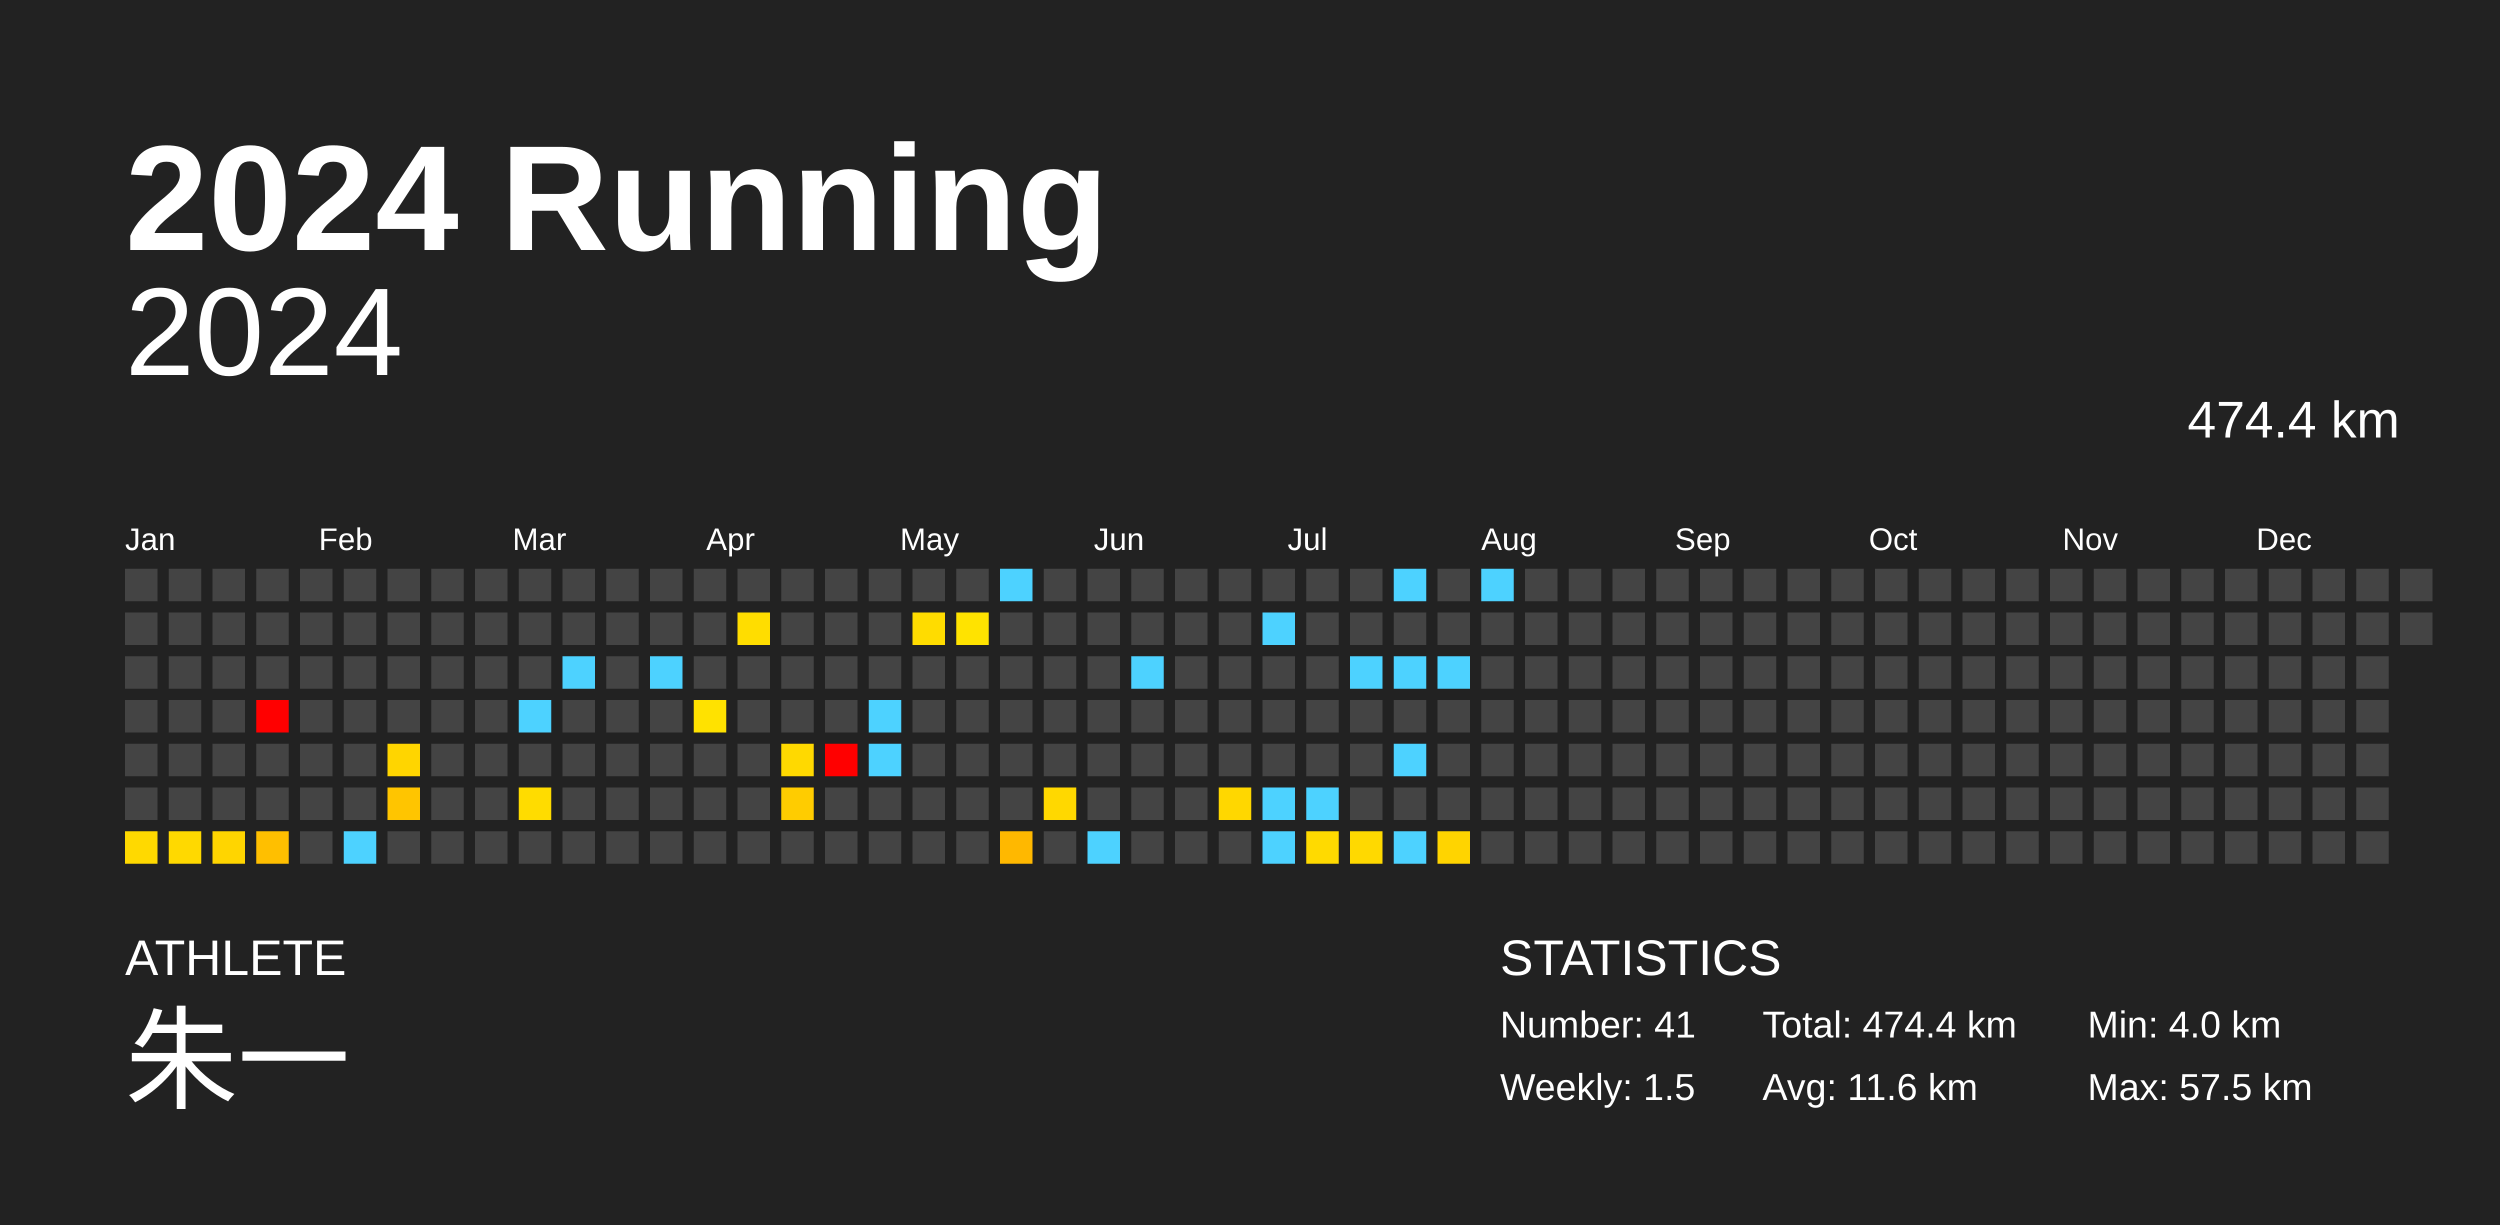
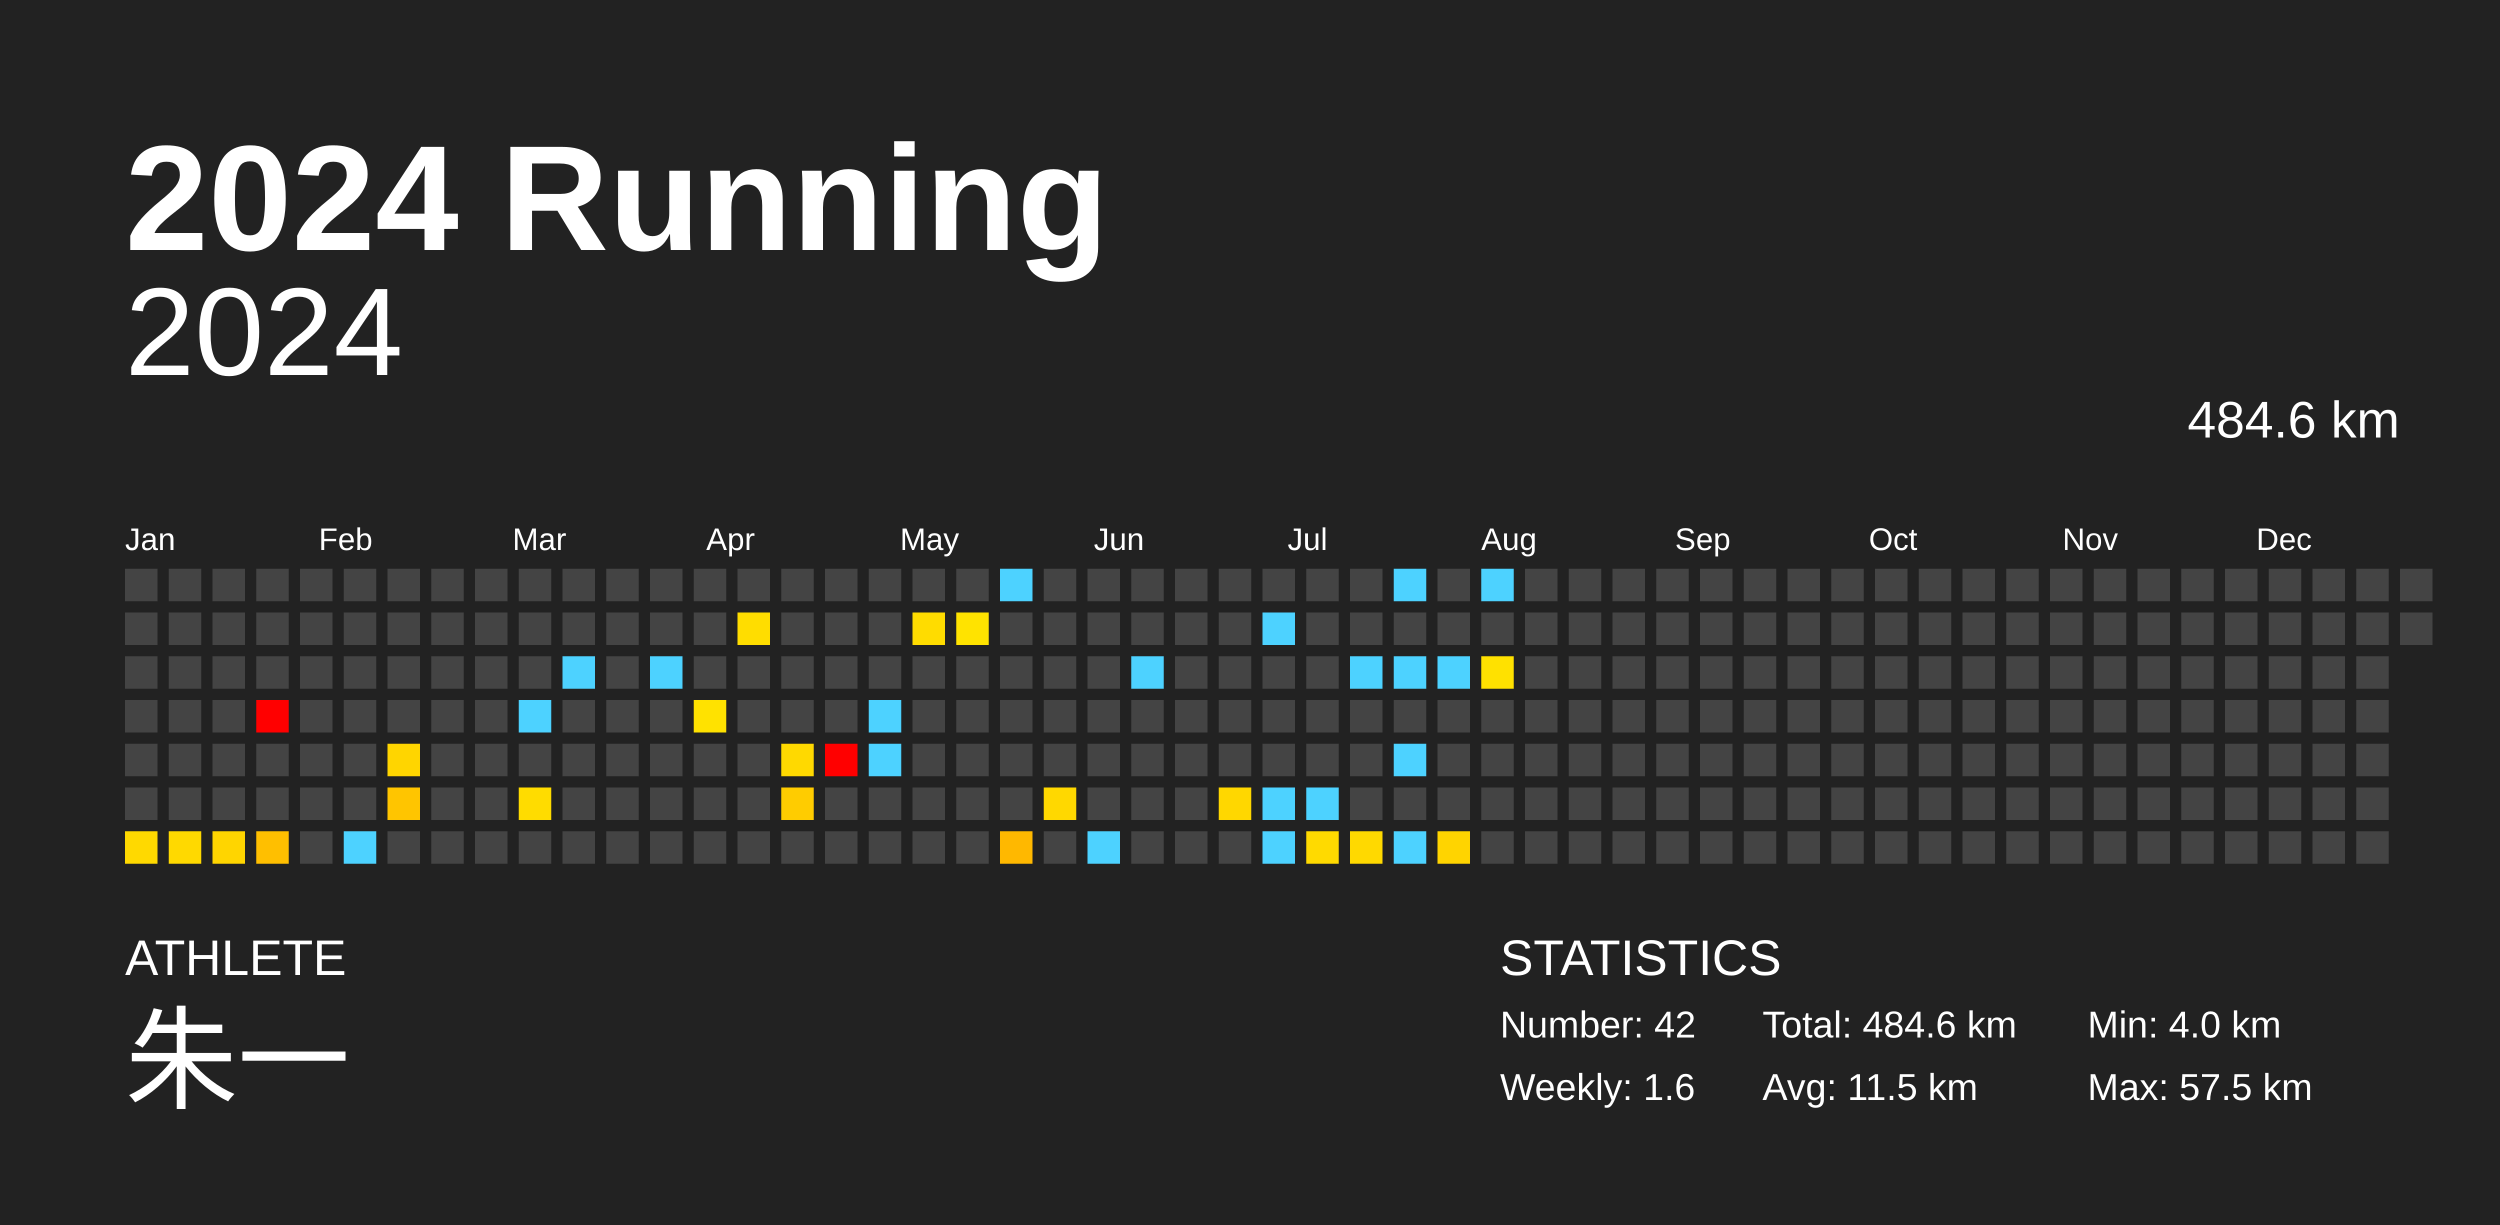
<svg xmlns="http://www.w3.org/2000/svg" baseProfile="full" height="98mm" version="1.1" viewBox="0,0,200,98" width="200mm">
  <defs />
  <rect fill="#222222" height="98" width="200" x="0" y="0" />
  <text fill="#FFFFFF" style="font-size:12px; font-family:Arial; font-weight:bold;" x="10" y="20">2024 Running</text>
  <text fill="#FFFFFF" style="font-size:4px; font-family:Arial" x="10" y="78">ATHLETE</text>
  <text fill="#FFFFFF" style="font-size:9px; font-family:Arial" x="10" y="88">朱一</text>
  <text fill="#FFFFFF" style="font-size:4px; font-family:Arial" x="120" y="78">STATISTICS</text>
-   <text fill="#FFFFFF" style="font-size:3px; font-family:Arial" x="120" y="83">Number: 41</text>
-   <text fill="#FFFFFF" style="font-size:3px; font-family:Arial" x="120" y="88">Weekly: 1.5</text>
-   <text fill="#FFFFFF" style="font-size:3px; font-family:Arial" x="141" y="83">Total: 474.4 km</text>
-   <text fill="#FFFFFF" style="font-size:3px; font-family:Arial" x="141" y="88">Avg: 11.6 km</text>
+   <text fill="#FFFFFF" style="font-size:3px; font-family:Arial" x="120" y="83">Number: 42</text>
+   <text fill="#FFFFFF" style="font-size:3px; font-family:Arial" x="120" y="88">Weekly: 1.6</text>
+   <text fill="#FFFFFF" style="font-size:3px; font-family:Arial" x="141" y="83">Total: 484.6 km</text>
+   <text fill="#FFFFFF" style="font-size:3px; font-family:Arial" x="141" y="88">Avg: 11.5 km</text>
  <text fill="#FFFFFF" style="font-size:3px; font-family:Arial" x="167" y="83">Min: 4.0 km</text>
  <text fill="#FFFFFF" style="font-size:3px; font-family:Arial" x="167" y="88">Max: 57.5 km</text>
  <text alignment-baseline="hanging" fill="#FFFFFF" style="font-size:10.0px; font-family:Arial;" x="10" y="30">2024</text>
-   <text alignment-baseline="hanging" fill="#FFFFFF" style="font-size:4.125px; font-family:Arial;" x="175" y="35">474.4 km</text>
+   <text alignment-baseline="hanging" fill="#FFFFFF" style="font-size:4.125px; font-family:Arial;" x="175" y="35">484.6 km</text>
  <text fill="#FFFFFF" style="font-size:2.5px; font-family:Arial" x="10.0" y="44">Jan</text>
  <text fill="#FFFFFF" style="font-size:2.5px; font-family:Arial" x="25.5" y="44">Feb</text>
  <text fill="#FFFFFF" style="font-size:2.5px; font-family:Arial" x="41.0" y="44">Mar</text>
  <text fill="#FFFFFF" style="font-size:2.5px; font-family:Arial" x="56.5" y="44">Apr</text>
  <text fill="#FFFFFF" style="font-size:2.5px; font-family:Arial" x="72.0" y="44">May</text>
  <text fill="#FFFFFF" style="font-size:2.5px; font-family:Arial" x="87.5" y="44">Jun</text>
  <text fill="#FFFFFF" style="font-size:2.5px; font-family:Arial" x="103.0" y="44">Jul</text>
  <text fill="#FFFFFF" style="font-size:2.5px; font-family:Arial" x="118.5" y="44">Aug</text>
  <text fill="#FFFFFF" style="font-size:2.5px; font-family:Arial" x="134.0" y="44">Sep</text>
  <text fill="#FFFFFF" style="font-size:2.5px; font-family:Arial" x="149.5" y="44">Oct</text>
  <text fill="#FFFFFF" style="font-size:2.5px; font-family:Arial" x="165.0" y="44">Nov</text>
  <text fill="#FFFFFF" style="font-size:2.5px; font-family:Arial" x="180.5" y="44">Dec</text>
  <rect fill="#444444" height="2.6" width="2.6" x="10.0" y="45.5" />
  <rect fill="#444444" height="2.6" width="2.6" x="10.0" y="49.0" />
  <rect fill="#444444" height="2.6" width="2.6" x="10.0" y="52.5" />
  <rect fill="#444444" height="2.6" width="2.6" x="10.0" y="56.0" />
  <rect fill="#444444" height="2.6" width="2.6" x="10.0" y="59.5" />
  <rect fill="#444444" height="2.6" width="2.6" x="10.0" y="63.0" />
  <rect fill="#ffd900" height="2.6" width="2.6" x="10.0" y="66.5" />
  <rect fill="#444444" height="2.6" width="2.6" x="13.5" y="45.5" />
  <rect fill="#444444" height="2.6" width="2.6" x="13.5" y="49.0" />
  <rect fill="#444444" height="2.6" width="2.6" x="13.5" y="52.5" />
  <rect fill="#444444" height="2.6" width="2.6" x="13.5" y="56.0" />
  <rect fill="#444444" height="2.6" width="2.6" x="13.5" y="59.5" />
  <rect fill="#444444" height="2.6" width="2.6" x="13.5" y="63.0" />
  <rect fill="#ffd900" height="2.6" width="2.6" x="13.5" y="66.5" />
  <rect fill="#444444" height="2.6" width="2.6" x="17.0" y="45.5" />
  <rect fill="#444444" height="2.6" width="2.6" x="17.0" y="49.0" />
  <rect fill="#444444" height="2.6" width="2.6" x="17.0" y="52.5" />
  <rect fill="#444444" height="2.6" width="2.6" x="17.0" y="56.0" />
  <rect fill="#444444" height="2.6" width="2.6" x="17.0" y="59.5" />
  <rect fill="#444444" height="2.6" width="2.6" x="17.0" y="63.0" />
  <rect fill="#ffd500" height="2.6" width="2.6" x="17.0" y="66.5" />
  <rect fill="#444444" height="2.6" width="2.6" x="20.5" y="45.5" />
  <rect fill="#444444" height="2.6" width="2.6" x="20.5" y="49.0" />
  <rect fill="#444444" height="2.6" width="2.6" x="20.5" y="52.5" />
  <rect fill="red" height="2.6" width="2.6" x="20.5" y="56.0" />
  <rect fill="#444444" height="2.6" width="2.6" x="20.5" y="59.5" />
  <rect fill="#444444" height="2.6" width="2.6" x="20.5" y="63.0" />
  <rect fill="#ffbf00" height="2.6" width="2.6" x="20.5" y="66.5" />
  <rect fill="#444444" height="2.6" width="2.6" x="24.0" y="45.5" />
  <rect fill="#444444" height="2.6" width="2.6" x="24.0" y="49.0" />
  <rect fill="#444444" height="2.6" width="2.6" x="24.0" y="52.5" />
  <rect fill="#444444" height="2.6" width="2.6" x="24.0" y="56.0" />
  <rect fill="#444444" height="2.6" width="2.6" x="24.0" y="59.5" />
  <rect fill="#444444" height="2.6" width="2.6" x="24.0" y="63.0" />
  <rect fill="#444444" height="2.6" width="2.6" x="24.0" y="66.5" />
  <rect fill="#444444" height="2.6" width="2.6" x="27.5" y="45.5" />
  <rect fill="#444444" height="2.6" width="2.6" x="27.5" y="49.0" />
  <rect fill="#444444" height="2.6" width="2.6" x="27.5" y="52.5" />
  <rect fill="#444444" height="2.6" width="2.6" x="27.5" y="56.0" />
  <rect fill="#444444" height="2.6" width="2.6" x="27.5" y="59.5" />
  <rect fill="#444444" height="2.6" width="2.6" x="27.5" y="63.0" />
  <rect fill="#4dd2ff" height="2.6" width="2.6" x="27.5" y="66.5" />
  <rect fill="#444444" height="2.6" width="2.6" x="31.0" y="45.5" />
  <rect fill="#444444" height="2.6" width="2.6" x="31.0" y="49.0" />
  <rect fill="#444444" height="2.6" width="2.6" x="31.0" y="52.5" />
  <rect fill="#444444" height="2.6" width="2.6" x="31.0" y="56.0" />
  <rect fill="#ffd500" height="2.6" width="2.6" x="31.0" y="59.5" />
  <rect fill="#ffc500" height="2.6" width="2.6" x="31.0" y="63.0" />
  <rect fill="#444444" height="2.6" width="2.6" x="31.0" y="66.5" />
  <rect fill="#444444" height="2.6" width="2.6" x="34.5" y="45.5" />
  <rect fill="#444444" height="2.6" width="2.6" x="34.5" y="49.0" />
  <rect fill="#444444" height="2.6" width="2.6" x="34.5" y="52.5" />
  <rect fill="#444444" height="2.6" width="2.6" x="34.5" y="56.0" />
  <rect fill="#444444" height="2.6" width="2.6" x="34.5" y="59.5" />
  <rect fill="#444444" height="2.6" width="2.6" x="34.5" y="63.0" />
  <rect fill="#444444" height="2.6" width="2.6" x="34.5" y="66.5" />
  <rect fill="#444444" height="2.6" width="2.6" x="38.0" y="45.5" />
  <rect fill="#444444" height="2.6" width="2.6" x="38.0" y="49.0" />
  <rect fill="#444444" height="2.6" width="2.6" x="38.0" y="52.5" />
  <rect fill="#444444" height="2.6" width="2.6" x="38.0" y="56.0" />
  <rect fill="#444444" height="2.6" width="2.6" x="38.0" y="59.5" />
  <rect fill="#444444" height="2.6" width="2.6" x="38.0" y="63.0" />
  <rect fill="#444444" height="2.6" width="2.6" x="38.0" y="66.5" />
  <rect fill="#444444" height="2.6" width="2.6" x="41.5" y="45.5" />
  <rect fill="#444444" height="2.6" width="2.6" x="41.5" y="49.0" />
  <rect fill="#444444" height="2.6" width="2.6" x="41.5" y="52.5" />
  <rect fill="#4dd2ff" height="2.6" width="2.6" x="41.5" y="56.0" />
  <rect fill="#444444" height="2.6" width="2.6" x="41.5" y="59.5" />
  <rect fill="#ffdc00" height="2.6" width="2.6" x="41.5" y="63.0" />
  <rect fill="#444444" height="2.6" width="2.6" x="41.5" y="66.5" />
  <rect fill="#444444" height="2.6" width="2.6" x="45.0" y="45.5" />
  <rect fill="#444444" height="2.6" width="2.6" x="45.0" y="49.0" />
  <rect fill="#4dd2ff" height="2.6" width="2.6" x="45.0" y="52.5" />
  <rect fill="#444444" height="2.6" width="2.6" x="45.0" y="56.0" />
  <rect fill="#444444" height="2.6" width="2.6" x="45.0" y="59.5" />
  <rect fill="#444444" height="2.6" width="2.6" x="45.0" y="63.0" />
  <rect fill="#444444" height="2.6" width="2.6" x="45.0" y="66.5" />
  <rect fill="#444444" height="2.6" width="2.6" x="48.5" y="45.5" />
  <rect fill="#444444" height="2.6" width="2.6" x="48.5" y="49.0" />
  <rect fill="#444444" height="2.6" width="2.6" x="48.5" y="52.5" />
  <rect fill="#444444" height="2.6" width="2.6" x="48.5" y="56.0" />
  <rect fill="#444444" height="2.6" width="2.6" x="48.5" y="59.5" />
  <rect fill="#444444" height="2.6" width="2.6" x="48.5" y="63.0" />
  <rect fill="#444444" height="2.6" width="2.6" x="48.5" y="66.5" />
  <rect fill="#444444" height="2.6" width="2.6" x="52.0" y="45.5" />
  <rect fill="#444444" height="2.6" width="2.6" x="52.0" y="49.0" />
  <rect fill="#4dd2ff" height="2.6" width="2.6" x="52.0" y="52.5" />
  <rect fill="#444444" height="2.6" width="2.6" x="52.0" y="56.0" />
  <rect fill="#444444" height="2.6" width="2.6" x="52.0" y="59.5" />
  <rect fill="#444444" height="2.6" width="2.6" x="52.0" y="63.0" />
  <rect fill="#444444" height="2.6" width="2.6" x="52.0" y="66.5" />
  <rect fill="#444444" height="2.6" width="2.6" x="55.5" y="45.5" />
  <rect fill="#444444" height="2.6" width="2.6" x="55.5" y="49.0" />
  <rect fill="#444444" height="2.6" width="2.6" x="55.5" y="52.5" />
  <rect fill="#ffe200" height="2.6" width="2.6" x="55.5" y="56.0" />
  <rect fill="#444444" height="2.6" width="2.6" x="55.5" y="59.5" />
  <rect fill="#444444" height="2.6" width="2.6" x="55.5" y="63.0" />
  <rect fill="#444444" height="2.6" width="2.6" x="55.5" y="66.5" />
  <rect fill="#444444" height="2.6" width="2.6" x="59.0" y="45.5" />
  <rect fill="#ffdd00" height="2.6" width="2.6" x="59.0" y="49.0" />
  <rect fill="#444444" height="2.6" width="2.6" x="59.0" y="52.5" />
  <rect fill="#444444" height="2.6" width="2.6" x="59.0" y="56.0" />
  <rect fill="#444444" height="2.6" width="2.6" x="59.0" y="59.5" />
  <rect fill="#444444" height="2.6" width="2.6" x="59.0" y="63.0" />
  <rect fill="#444444" height="2.6" width="2.6" x="59.0" y="66.5" />
  <rect fill="#444444" height="2.6" width="2.6" x="62.5" y="45.5" />
  <rect fill="#444444" height="2.6" width="2.6" x="62.5" y="49.0" />
  <rect fill="#444444" height="2.6" width="2.6" x="62.5" y="52.5" />
  <rect fill="#444444" height="2.6" width="2.6" x="62.5" y="56.0" />
  <rect fill="#ffd900" height="2.6" width="2.6" x="62.5" y="59.5" />
  <rect fill="#ffcc00" height="2.6" width="2.6" x="62.5" y="63.0" />
  <rect fill="#444444" height="2.6" width="2.6" x="62.5" y="66.5" />
  <rect fill="#444444" height="2.6" width="2.6" x="66.0" y="45.5" />
  <rect fill="#444444" height="2.6" width="2.6" x="66.0" y="49.0" />
  <rect fill="#444444" height="2.6" width="2.6" x="66.0" y="52.5" />
  <rect fill="#444444" height="2.6" width="2.6" x="66.0" y="56.0" />
  <rect fill="red" height="2.6" width="2.6" x="66.0" y="59.5" />
  <rect fill="#444444" height="2.6" width="2.6" x="66.0" y="63.0" />
  <rect fill="#444444" height="2.6" width="2.6" x="66.0" y="66.5" />
  <rect fill="#444444" height="2.6" width="2.6" x="69.5" y="45.5" />
  <rect fill="#444444" height="2.6" width="2.6" x="69.5" y="49.0" />
  <rect fill="#444444" height="2.6" width="2.6" x="69.5" y="52.5" />
  <rect fill="#4dd2ff" height="2.6" width="2.6" x="69.5" y="56.0" />
  <rect fill="#4dd2ff" height="2.6" width="2.6" x="69.5" y="59.5" />
  <rect fill="#444444" height="2.6" width="2.6" x="69.5" y="63.0" />
  <rect fill="#444444" height="2.6" width="2.6" x="69.5" y="66.5" />
  <rect fill="#444444" height="2.6" width="2.6" x="73.0" y="45.5" />
  <rect fill="#ffdc00" height="2.6" width="2.6" x="73.0" y="49.0" />
  <rect fill="#444444" height="2.6" width="2.6" x="73.0" y="52.5" />
  <rect fill="#444444" height="2.6" width="2.6" x="73.0" y="56.0" />
  <rect fill="#444444" height="2.6" width="2.6" x="73.0" y="59.5" />
  <rect fill="#444444" height="2.6" width="2.6" x="73.0" y="63.0" />
  <rect fill="#444444" height="2.6" width="2.6" x="73.0" y="66.5" />
  <rect fill="#444444" height="2.6" width="2.6" x="76.5" y="45.5" />
  <rect fill="#ffe300" height="2.6" width="2.6" x="76.5" y="49.0" />
  <rect fill="#444444" height="2.6" width="2.6" x="76.5" y="52.5" />
  <rect fill="#444444" height="2.6" width="2.6" x="76.5" y="56.0" />
  <rect fill="#444444" height="2.6" width="2.6" x="76.5" y="59.5" />
  <rect fill="#444444" height="2.6" width="2.6" x="76.5" y="63.0" />
  <rect fill="#444444" height="2.6" width="2.6" x="76.5" y="66.5" />
  <rect fill="#4dd2ff" height="2.6" width="2.6" x="80.0" y="45.5" />
  <rect fill="#444444" height="2.6" width="2.6" x="80.0" y="49.0" />
  <rect fill="#444444" height="2.6" width="2.6" x="80.0" y="52.5" />
  <rect fill="#444444" height="2.6" width="2.6" x="80.0" y="56.0" />
  <rect fill="#444444" height="2.6" width="2.6" x="80.0" y="59.5" />
  <rect fill="#444444" height="2.6" width="2.6" x="80.0" y="63.0" />
  <rect fill="#ffb800" height="2.6" width="2.6" x="80.0" y="66.5" />
  <rect fill="#444444" height="2.6" width="2.6" x="83.5" y="45.5" />
  <rect fill="#444444" height="2.6" width="2.6" x="83.5" y="49.0" />
  <rect fill="#444444" height="2.6" width="2.6" x="83.5" y="52.5" />
  <rect fill="#444444" height="2.6" width="2.6" x="83.5" y="56.0" />
  <rect fill="#444444" height="2.6" width="2.6" x="83.5" y="59.5" />
  <rect fill="#ffd800" height="2.6" width="2.6" x="83.5" y="63.0" />
  <rect fill="#444444" height="2.6" width="2.6" x="83.5" y="66.5" />
  <rect fill="#444444" height="2.6" width="2.6" x="87.0" y="45.5" />
  <rect fill="#444444" height="2.6" width="2.6" x="87.0" y="49.0" />
  <rect fill="#444444" height="2.6" width="2.6" x="87.0" y="52.5" />
  <rect fill="#444444" height="2.6" width="2.6" x="87.0" y="56.0" />
  <rect fill="#444444" height="2.6" width="2.6" x="87.0" y="59.5" />
  <rect fill="#444444" height="2.6" width="2.6" x="87.0" y="63.0" />
  <rect fill="#4dd2ff" height="2.6" width="2.6" x="87.0" y="66.5" />
  <rect fill="#444444" height="2.6" width="2.6" x="90.5" y="45.5" />
  <rect fill="#444444" height="2.6" width="2.6" x="90.5" y="49.0" />
  <rect fill="#4dd2ff" height="2.6" width="2.6" x="90.5" y="52.5" />
  <rect fill="#444444" height="2.6" width="2.6" x="90.5" y="56.0" />
  <rect fill="#444444" height="2.6" width="2.6" x="90.5" y="59.5" />
  <rect fill="#444444" height="2.6" width="2.6" x="90.5" y="63.0" />
  <rect fill="#444444" height="2.6" width="2.6" x="90.5" y="66.5" />
  <rect fill="#444444" height="2.6" width="2.6" x="94.0" y="45.5" />
  <rect fill="#444444" height="2.6" width="2.6" x="94.0" y="49.0" />
  <rect fill="#444444" height="2.6" width="2.6" x="94.0" y="52.5" />
  <rect fill="#444444" height="2.6" width="2.6" x="94.0" y="56.0" />
  <rect fill="#444444" height="2.6" width="2.6" x="94.0" y="59.5" />
  <rect fill="#444444" height="2.6" width="2.6" x="94.0" y="63.0" />
  <rect fill="#444444" height="2.6" width="2.6" x="94.0" y="66.5" />
  <rect fill="#444444" height="2.6" width="2.6" x="97.5" y="45.5" />
  <rect fill="#444444" height="2.6" width="2.6" x="97.5" y="49.0" />
  <rect fill="#444444" height="2.6" width="2.6" x="97.5" y="52.5" />
  <rect fill="#444444" height="2.6" width="2.6" x="97.5" y="56.0" />
  <rect fill="#444444" height="2.6" width="2.6" x="97.5" y="59.5" />
  <rect fill="#ffd700" height="2.6" width="2.6" x="97.5" y="63.0" />
  <rect fill="#444444" height="2.6" width="2.6" x="97.5" y="66.5" />
  <rect fill="#444444" height="2.6" width="2.6" x="101.0" y="45.5" />
  <rect fill="#4dd2ff" height="2.6" width="2.6" x="101.0" y="49.0" />
  <rect fill="#444444" height="2.6" width="2.6" x="101.0" y="52.5" />
  <rect fill="#444444" height="2.6" width="2.6" x="101.0" y="56.0" />
  <rect fill="#444444" height="2.6" width="2.6" x="101.0" y="59.5" />
  <rect fill="#4dd2ff" height="2.6" width="2.6" x="101.0" y="63.0" />
  <rect fill="#4dd2ff" height="2.6" width="2.6" x="101.0" y="66.5" />
  <rect fill="#444444" height="2.6" width="2.6" x="104.5" y="45.5" />
  <rect fill="#444444" height="2.6" width="2.6" x="104.5" y="49.0" />
  <rect fill="#444444" height="2.6" width="2.6" x="104.5" y="52.5" />
  <rect fill="#444444" height="2.6" width="2.6" x="104.5" y="56.0" />
  <rect fill="#444444" height="2.6" width="2.6" x="104.5" y="59.5" />
  <rect fill="#4dd2ff" height="2.6" width="2.6" x="104.5" y="63.0" />
  <rect fill="#ffda00" height="2.6" width="2.6" x="104.5" y="66.5" />
  <rect fill="#444444" height="2.6" width="2.6" x="108.0" y="45.5" />
  <rect fill="#444444" height="2.6" width="2.6" x="108.0" y="49.0" />
  <rect fill="#4dd2ff" height="2.6" width="2.6" x="108.0" y="52.5" />
  <rect fill="#444444" height="2.6" width="2.6" x="108.0" y="56.0" />
  <rect fill="#444444" height="2.6" width="2.6" x="108.0" y="59.5" />
  <rect fill="#444444" height="2.6" width="2.6" x="108.0" y="63.0" />
  <rect fill="#ffd900" height="2.6" width="2.6" x="108.0" y="66.5" />
  <rect fill="#4dd2ff" height="2.6" width="2.6" x="111.5" y="45.5" />
  <rect fill="#444444" height="2.6" width="2.6" x="111.5" y="49.0" />
  <rect fill="#4dd2ff" height="2.6" width="2.6" x="111.5" y="52.5" />
  <rect fill="#444444" height="2.6" width="2.6" x="111.5" y="56.0" />
  <rect fill="#4dd2ff" height="2.6" width="2.6" x="111.5" y="59.5" />
  <rect fill="#444444" height="2.6" width="2.6" x="111.5" y="63.0" />
  <rect fill="#4dd2ff" height="2.6" width="2.6" x="111.5" y="66.5" />
  <rect fill="#444444" height="2.6" width="2.6" x="115.0" y="45.5" />
  <rect fill="#444444" height="2.6" width="2.6" x="115.0" y="49.0" />
  <rect fill="#4dd2ff" height="2.6" width="2.6" x="115.0" y="52.5" />
  <rect fill="#444444" height="2.6" width="2.6" x="115.0" y="56.0" />
  <rect fill="#444444" height="2.6" width="2.6" x="115.0" y="59.5" />
  <rect fill="#444444" height="2.6" width="2.6" x="115.0" y="63.0" />
  <rect fill="#ffd400" height="2.6" width="2.6" x="115.0" y="66.5" />
  <rect fill="#4dd2ff" height="2.6" width="2.6" x="118.5" y="45.5" />
  <rect fill="#444444" height="2.6" width="2.6" x="118.5" y="49.0" />
-   <rect fill="#444444" height="2.6" width="2.6" x="118.5" y="52.5" />
+   <rect fill="#ffe100" height="2.6" width="2.6" x="118.5" y="52.5" />
  <rect fill="#444444" height="2.6" width="2.6" x="118.5" y="56.0" />
  <rect fill="#444444" height="2.6" width="2.6" x="118.5" y="59.5" />
  <rect fill="#444444" height="2.6" width="2.6" x="118.5" y="63.0" />
  <rect fill="#444444" height="2.6" width="2.6" x="118.5" y="66.5" />
  <rect fill="#444444" height="2.6" width="2.6" x="122.0" y="45.5" />
  <rect fill="#444444" height="2.6" width="2.6" x="122.0" y="49.0" />
  <rect fill="#444444" height="2.6" width="2.6" x="122.0" y="52.5" />
  <rect fill="#444444" height="2.6" width="2.6" x="122.0" y="56.0" />
  <rect fill="#444444" height="2.6" width="2.6" x="122.0" y="59.5" />
  <rect fill="#444444" height="2.6" width="2.6" x="122.0" y="63.0" />
  <rect fill="#444444" height="2.6" width="2.6" x="122.0" y="66.5" />
  <rect fill="#444444" height="2.6" width="2.6" x="125.5" y="45.5" />
  <rect fill="#444444" height="2.6" width="2.6" x="125.5" y="49.0" />
  <rect fill="#444444" height="2.6" width="2.6" x="125.5" y="52.5" />
  <rect fill="#444444" height="2.6" width="2.6" x="125.5" y="56.0" />
  <rect fill="#444444" height="2.6" width="2.6" x="125.5" y="59.5" />
  <rect fill="#444444" height="2.6" width="2.6" x="125.5" y="63.0" />
  <rect fill="#444444" height="2.6" width="2.6" x="125.5" y="66.5" />
  <rect fill="#444444" height="2.6" width="2.6" x="129.0" y="45.5" />
  <rect fill="#444444" height="2.6" width="2.6" x="129.0" y="49.0" />
  <rect fill="#444444" height="2.6" width="2.6" x="129.0" y="52.5" />
  <rect fill="#444444" height="2.6" width="2.6" x="129.0" y="56.0" />
  <rect fill="#444444" height="2.6" width="2.6" x="129.0" y="59.5" />
  <rect fill="#444444" height="2.6" width="2.6" x="129.0" y="63.0" />
  <rect fill="#444444" height="2.6" width="2.6" x="129.0" y="66.5" />
  <rect fill="#444444" height="2.6" width="2.6" x="132.5" y="45.5" />
  <rect fill="#444444" height="2.6" width="2.6" x="132.5" y="49.0" />
  <rect fill="#444444" height="2.6" width="2.6" x="132.5" y="52.5" />
  <rect fill="#444444" height="2.6" width="2.6" x="132.5" y="56.0" />
  <rect fill="#444444" height="2.6" width="2.6" x="132.5" y="59.5" />
  <rect fill="#444444" height="2.6" width="2.6" x="132.5" y="63.0" />
  <rect fill="#444444" height="2.6" width="2.6" x="132.5" y="66.5" />
  <rect fill="#444444" height="2.6" width="2.6" x="136.0" y="45.5" />
  <rect fill="#444444" height="2.6" width="2.6" x="136.0" y="49.0" />
  <rect fill="#444444" height="2.6" width="2.6" x="136.0" y="52.5" />
  <rect fill="#444444" height="2.6" width="2.6" x="136.0" y="56.0" />
  <rect fill="#444444" height="2.6" width="2.6" x="136.0" y="59.5" />
  <rect fill="#444444" height="2.6" width="2.6" x="136.0" y="63.0" />
  <rect fill="#444444" height="2.6" width="2.6" x="136.0" y="66.5" />
  <rect fill="#444444" height="2.6" width="2.6" x="139.5" y="45.5" />
  <rect fill="#444444" height="2.6" width="2.6" x="139.5" y="49.0" />
  <rect fill="#444444" height="2.6" width="2.6" x="139.5" y="52.5" />
  <rect fill="#444444" height="2.6" width="2.6" x="139.5" y="56.0" />
  <rect fill="#444444" height="2.6" width="2.6" x="139.5" y="59.5" />
  <rect fill="#444444" height="2.6" width="2.6" x="139.5" y="63.0" />
  <rect fill="#444444" height="2.6" width="2.6" x="139.5" y="66.5" />
  <rect fill="#444444" height="2.6" width="2.6" x="143.0" y="45.5" />
  <rect fill="#444444" height="2.6" width="2.6" x="143.0" y="49.0" />
  <rect fill="#444444" height="2.6" width="2.6" x="143.0" y="52.5" />
  <rect fill="#444444" height="2.6" width="2.6" x="143.0" y="56.0" />
  <rect fill="#444444" height="2.6" width="2.6" x="143.0" y="59.5" />
  <rect fill="#444444" height="2.6" width="2.6" x="143.0" y="63.0" />
  <rect fill="#444444" height="2.6" width="2.6" x="143.0" y="66.5" />
  <rect fill="#444444" height="2.6" width="2.6" x="146.5" y="45.5" />
  <rect fill="#444444" height="2.6" width="2.6" x="146.5" y="49.0" />
  <rect fill="#444444" height="2.6" width="2.6" x="146.5" y="52.5" />
  <rect fill="#444444" height="2.6" width="2.6" x="146.5" y="56.0" />
  <rect fill="#444444" height="2.6" width="2.6" x="146.5" y="59.5" />
  <rect fill="#444444" height="2.6" width="2.6" x="146.5" y="63.0" />
  <rect fill="#444444" height="2.6" width="2.6" x="146.5" y="66.5" />
  <rect fill="#444444" height="2.6" width="2.6" x="150.0" y="45.5" />
  <rect fill="#444444" height="2.6" width="2.6" x="150.0" y="49.0" />
  <rect fill="#444444" height="2.6" width="2.6" x="150.0" y="52.5" />
  <rect fill="#444444" height="2.6" width="2.6" x="150.0" y="56.0" />
  <rect fill="#444444" height="2.6" width="2.6" x="150.0" y="59.5" />
  <rect fill="#444444" height="2.6" width="2.6" x="150.0" y="63.0" />
  <rect fill="#444444" height="2.6" width="2.6" x="150.0" y="66.5" />
  <rect fill="#444444" height="2.6" width="2.6" x="153.5" y="45.5" />
  <rect fill="#444444" height="2.6" width="2.6" x="153.5" y="49.0" />
  <rect fill="#444444" height="2.6" width="2.6" x="153.5" y="52.5" />
  <rect fill="#444444" height="2.6" width="2.6" x="153.5" y="56.0" />
  <rect fill="#444444" height="2.6" width="2.6" x="153.5" y="59.5" />
  <rect fill="#444444" height="2.6" width="2.6" x="153.5" y="63.0" />
  <rect fill="#444444" height="2.6" width="2.6" x="153.5" y="66.5" />
  <rect fill="#444444" height="2.6" width="2.6" x="157.0" y="45.5" />
  <rect fill="#444444" height="2.6" width="2.6" x="157.0" y="49.0" />
  <rect fill="#444444" height="2.6" width="2.6" x="157.0" y="52.5" />
  <rect fill="#444444" height="2.6" width="2.6" x="157.0" y="56.0" />
  <rect fill="#444444" height="2.6" width="2.6" x="157.0" y="59.5" />
  <rect fill="#444444" height="2.6" width="2.6" x="157.0" y="63.0" />
  <rect fill="#444444" height="2.6" width="2.6" x="157.0" y="66.5" />
  <rect fill="#444444" height="2.6" width="2.6" x="160.5" y="45.5" />
  <rect fill="#444444" height="2.6" width="2.6" x="160.5" y="49.0" />
  <rect fill="#444444" height="2.6" width="2.6" x="160.5" y="52.5" />
  <rect fill="#444444" height="2.6" width="2.6" x="160.5" y="56.0" />
  <rect fill="#444444" height="2.6" width="2.6" x="160.5" y="59.5" />
  <rect fill="#444444" height="2.6" width="2.6" x="160.5" y="63.0" />
  <rect fill="#444444" height="2.6" width="2.6" x="160.5" y="66.5" />
  <rect fill="#444444" height="2.6" width="2.6" x="164.0" y="45.5" />
  <rect fill="#444444" height="2.6" width="2.6" x="164.0" y="49.0" />
  <rect fill="#444444" height="2.6" width="2.6" x="164.0" y="52.5" />
  <rect fill="#444444" height="2.6" width="2.6" x="164.0" y="56.0" />
  <rect fill="#444444" height="2.6" width="2.6" x="164.0" y="59.5" />
  <rect fill="#444444" height="2.6" width="2.6" x="164.0" y="63.0" />
  <rect fill="#444444" height="2.6" width="2.6" x="164.0" y="66.5" />
  <rect fill="#444444" height="2.6" width="2.6" x="167.5" y="45.5" />
  <rect fill="#444444" height="2.6" width="2.6" x="167.5" y="49.0" />
  <rect fill="#444444" height="2.6" width="2.6" x="167.5" y="52.5" />
  <rect fill="#444444" height="2.6" width="2.6" x="167.5" y="56.0" />
  <rect fill="#444444" height="2.6" width="2.6" x="167.5" y="59.5" />
  <rect fill="#444444" height="2.6" width="2.6" x="167.5" y="63.0" />
  <rect fill="#444444" height="2.6" width="2.6" x="167.5" y="66.5" />
  <rect fill="#444444" height="2.6" width="2.6" x="171.0" y="45.5" />
  <rect fill="#444444" height="2.6" width="2.6" x="171.0" y="49.0" />
  <rect fill="#444444" height="2.6" width="2.6" x="171.0" y="52.5" />
  <rect fill="#444444" height="2.6" width="2.6" x="171.0" y="56.0" />
  <rect fill="#444444" height="2.6" width="2.6" x="171.0" y="59.5" />
  <rect fill="#444444" height="2.6" width="2.6" x="171.0" y="63.0" />
  <rect fill="#444444" height="2.6" width="2.6" x="171.0" y="66.5" />
  <rect fill="#444444" height="2.6" width="2.6" x="174.5" y="45.5" />
  <rect fill="#444444" height="2.6" width="2.6" x="174.5" y="49.0" />
  <rect fill="#444444" height="2.6" width="2.6" x="174.5" y="52.5" />
  <rect fill="#444444" height="2.6" width="2.6" x="174.5" y="56.0" />
  <rect fill="#444444" height="2.6" width="2.6" x="174.5" y="59.5" />
  <rect fill="#444444" height="2.6" width="2.6" x="174.5" y="63.0" />
  <rect fill="#444444" height="2.6" width="2.6" x="174.5" y="66.5" />
  <rect fill="#444444" height="2.6" width="2.6" x="178.0" y="45.5" />
  <rect fill="#444444" height="2.6" width="2.6" x="178.0" y="49.0" />
  <rect fill="#444444" height="2.6" width="2.6" x="178.0" y="52.5" />
  <rect fill="#444444" height="2.6" width="2.6" x="178.0" y="56.0" />
  <rect fill="#444444" height="2.6" width="2.6" x="178.0" y="59.5" />
  <rect fill="#444444" height="2.6" width="2.6" x="178.0" y="63.0" />
  <rect fill="#444444" height="2.6" width="2.6" x="178.0" y="66.5" />
  <rect fill="#444444" height="2.6" width="2.6" x="181.5" y="45.5" />
  <rect fill="#444444" height="2.6" width="2.6" x="181.5" y="49.0" />
  <rect fill="#444444" height="2.6" width="2.6" x="181.5" y="52.5" />
  <rect fill="#444444" height="2.6" width="2.6" x="181.5" y="56.0" />
  <rect fill="#444444" height="2.6" width="2.6" x="181.5" y="59.5" />
  <rect fill="#444444" height="2.6" width="2.6" x="181.5" y="63.0" />
  <rect fill="#444444" height="2.6" width="2.6" x="181.5" y="66.5" />
  <rect fill="#444444" height="2.6" width="2.6" x="185.0" y="45.5" />
  <rect fill="#444444" height="2.6" width="2.6" x="185.0" y="49.0" />
  <rect fill="#444444" height="2.6" width="2.6" x="185.0" y="52.5" />
  <rect fill="#444444" height="2.6" width="2.6" x="185.0" y="56.0" />
  <rect fill="#444444" height="2.6" width="2.6" x="185.0" y="59.5" />
  <rect fill="#444444" height="2.6" width="2.6" x="185.0" y="63.0" />
  <rect fill="#444444" height="2.6" width="2.6" x="185.0" y="66.5" />
  <rect fill="#444444" height="2.6" width="2.6" x="188.5" y="45.5" />
  <rect fill="#444444" height="2.6" width="2.6" x="188.5" y="49.0" />
  <rect fill="#444444" height="2.6" width="2.6" x="188.5" y="52.5" />
  <rect fill="#444444" height="2.6" width="2.6" x="188.5" y="56.0" />
  <rect fill="#444444" height="2.6" width="2.6" x="188.5" y="59.5" />
  <rect fill="#444444" height="2.6" width="2.6" x="188.5" y="63.0" />
  <rect fill="#444444" height="2.6" width="2.6" x="188.5" y="66.5" />
  <rect fill="#444444" height="2.6" width="2.6" x="192.0" y="45.5" />
  <rect fill="#444444" height="2.6" width="2.6" x="192.0" y="49.0" />
</svg>
